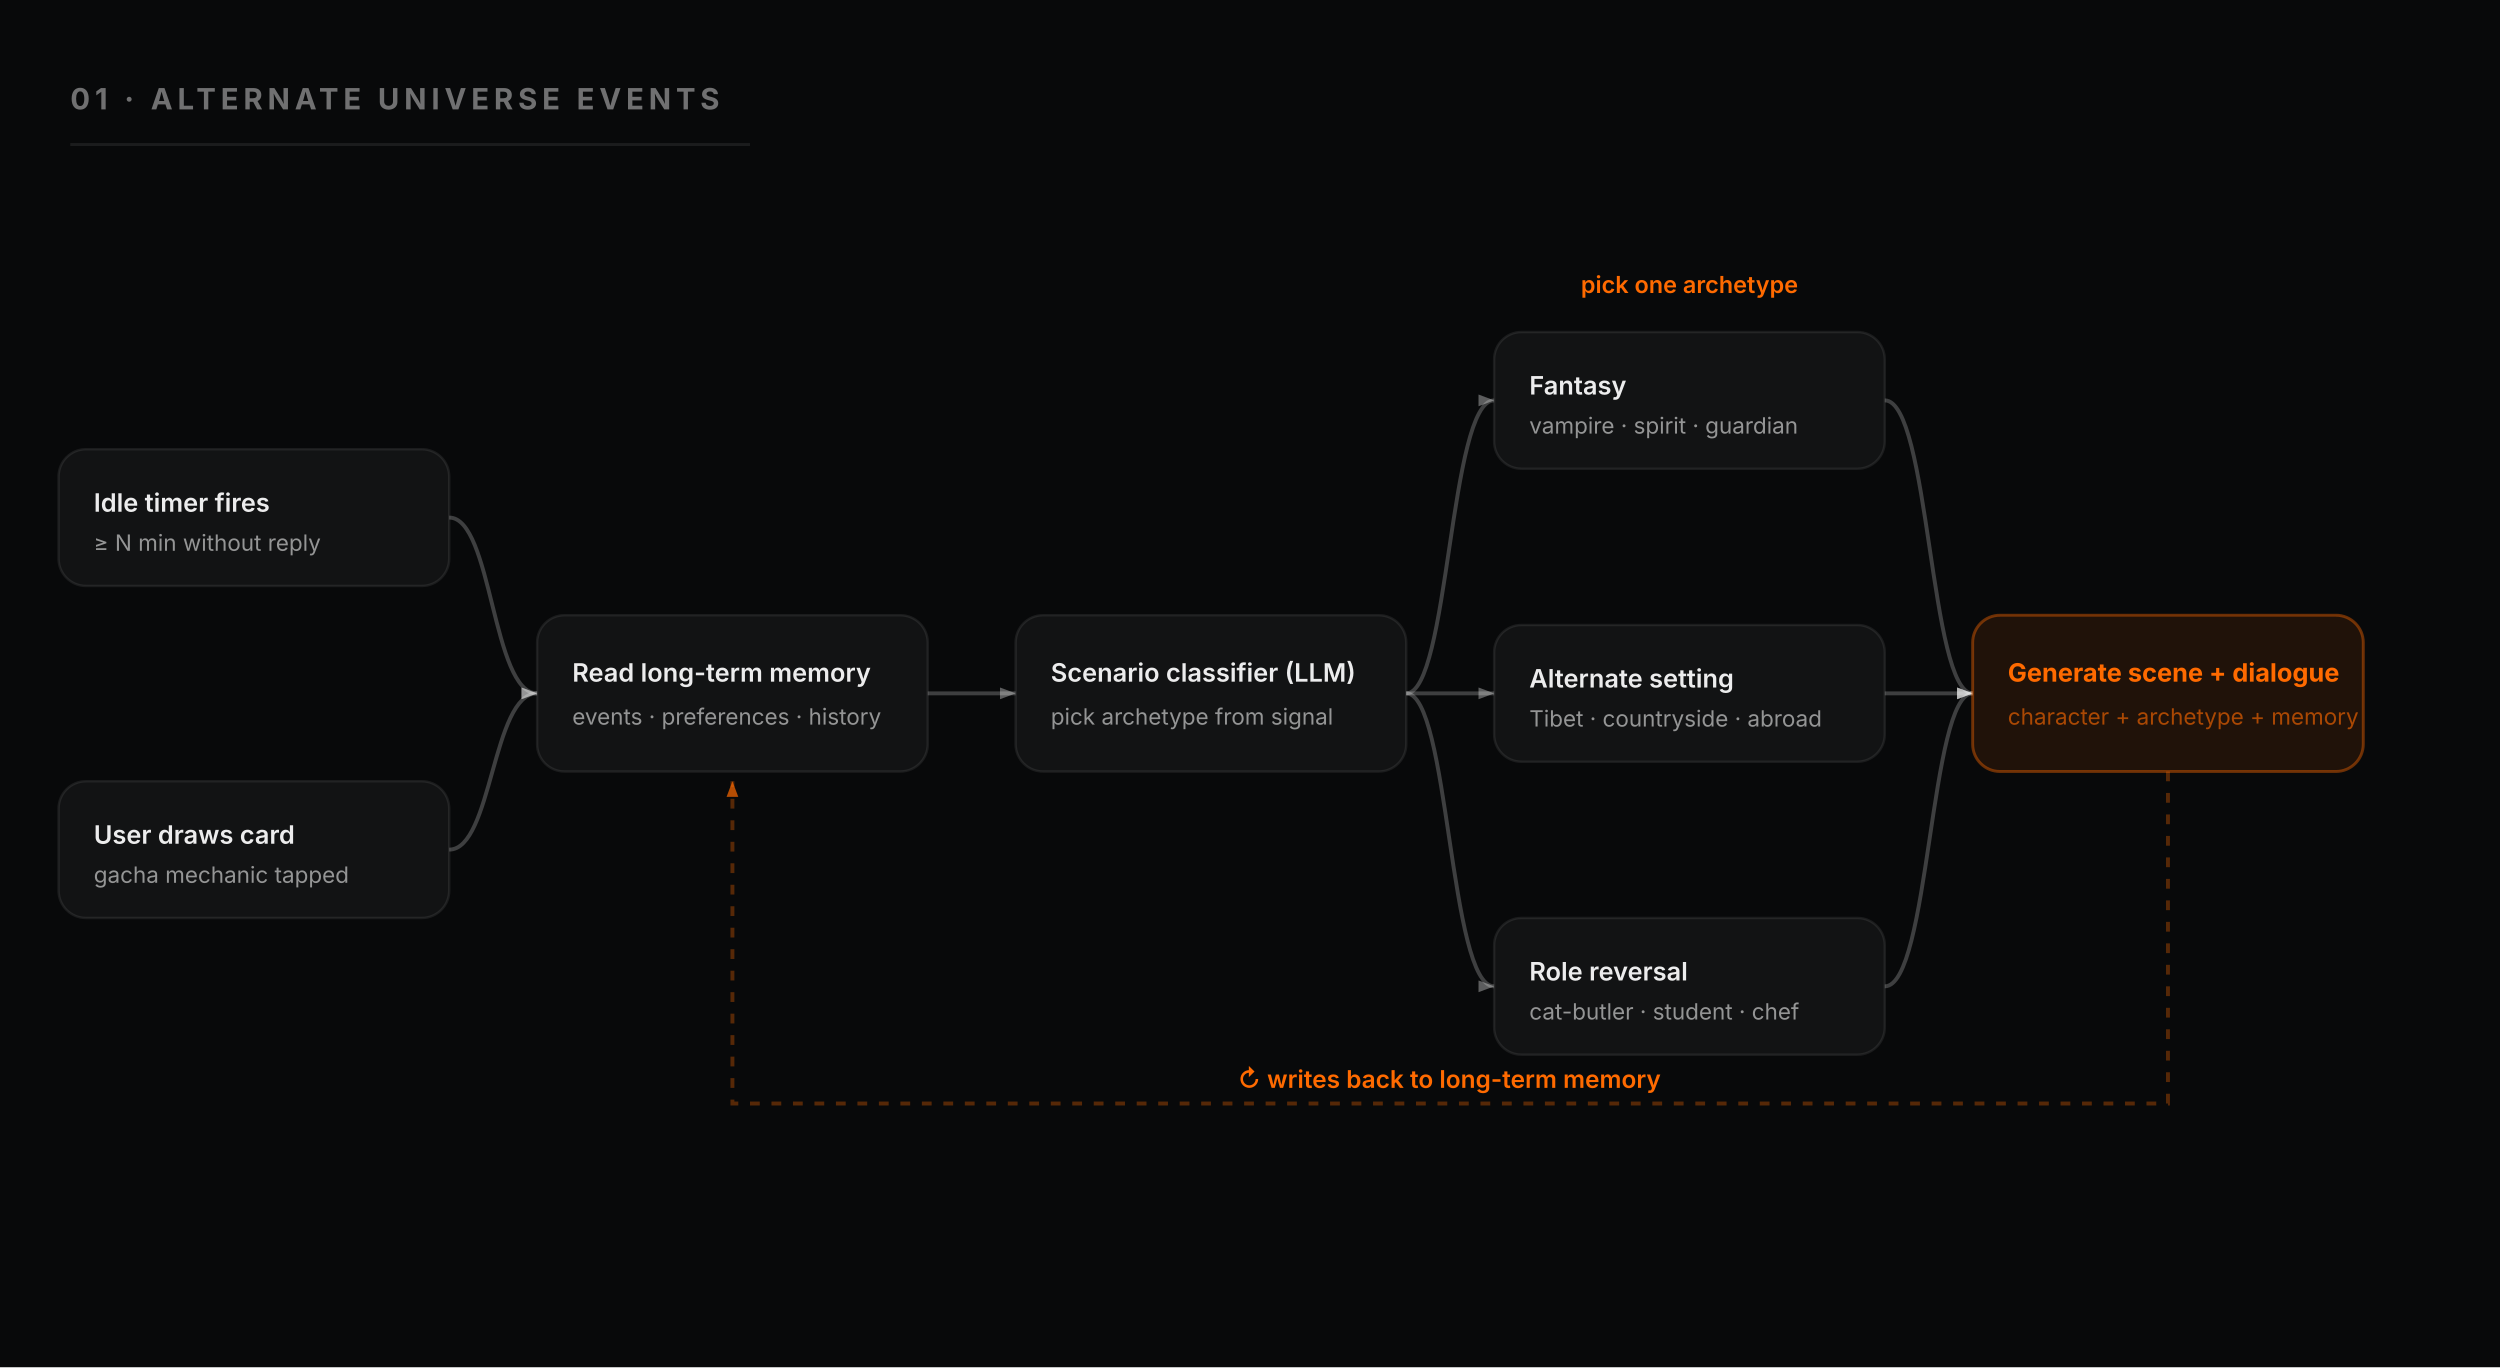
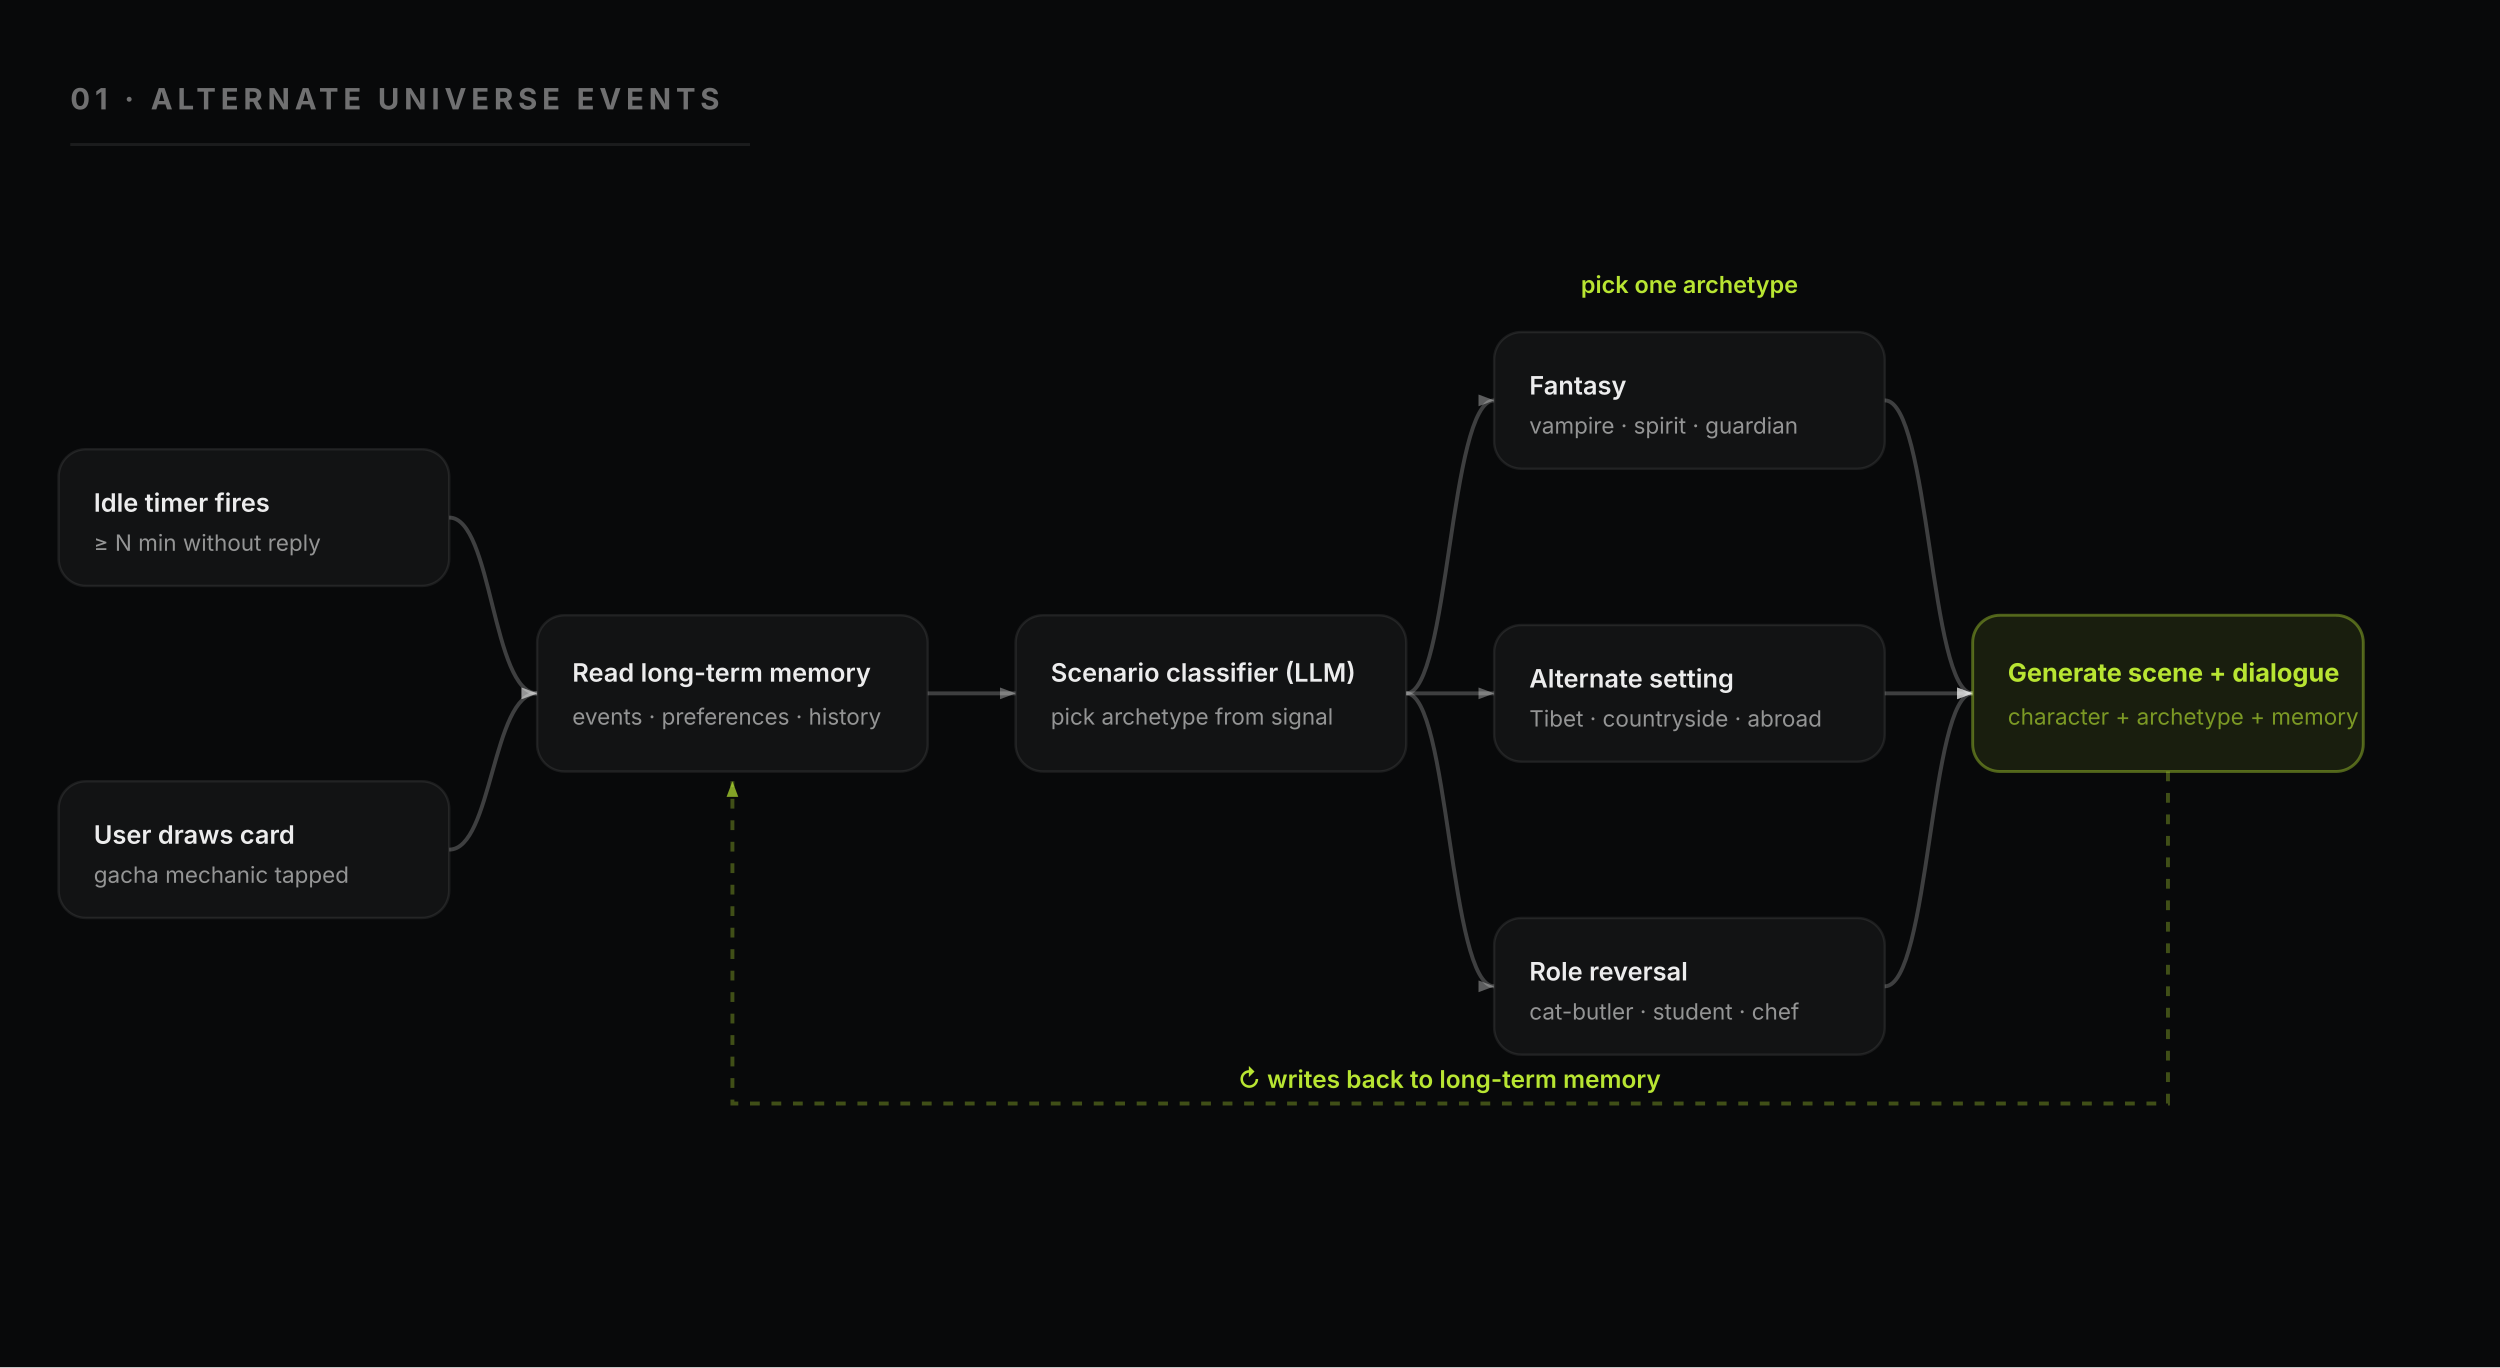
<svg xmlns="http://www.w3.org/2000/svg" viewBox="0 0 1280 700" fill="none" role="img" font-family="Inter, 'Helvetica Neue', Arial, sans-serif">
  <defs>
    <marker id="ah" markerWidth="12" markerHeight="12" refX="9" refY="4" orient="auto" markerUnits="userSpaceOnUse">
      <path d="M1 1 L9 4 L1 7 Z" fill="#FFFFFF" fill-opacity="0.34" />
    </marker>
    <marker id="ahl" markerWidth="12" markerHeight="12" refX="9" refY="4" orient="auto" markerUnits="userSpaceOnUse">
-       <path d="M1 1 L9 4 L1 7 Z" fill="#FF6A00" fill-opacity="0.7" />
+       <path d="M1 1 L9 4 L1 7 Z" fill="#B8E532" fill-opacity="0.7" />
    </marker>
  </defs>
  <rect width="1280" height="700" fill="#08090A" />
  <text x="36" y="56" font-size="15" font-weight="700" letter-spacing="2.5" fill="#FFFFFF" fill-opacity="0.42">01 · ALTERNATE UNIVERSE EVENTS</text>
  <line x1="36" y1="74" x2="384" y2="74" stroke="#FFFFFF" stroke-opacity="0.08" stroke-width="1.5" />
-   <path d="M1110 395 V565 H375 V400" stroke="#FF6A00" stroke-opacity="0.32" stroke-width="2" stroke-dasharray="5 6" marker-end="url(#ahl)" />
-   <text x="742" y="557" font-size="12.5" font-weight="600" fill="#FF6A00" text-anchor="middle">↻ writes back to long-term memory</text>
+   <path d="M1110 395 V565 H375 V400" stroke="#B8E532" stroke-opacity="0.32" stroke-width="2" stroke-dasharray="5 6" marker-end="url(#ahl)" />
+   <text x="742" y="557" font-size="12.5" font-weight="600" fill="#B8E532" text-anchor="middle">↻ writes back to long-term memory</text>
  <g stroke="#FFFFFF" stroke-opacity="0.22" stroke-width="2">
    <path d="M230 265 C 252 265 252 355 275 355" marker-end="url(#ah)" />
    <path d="M230 435 C 252 435 252 355 275 355" marker-end="url(#ah)" />
    <path d="M475 355 H520" marker-end="url(#ah)" />
    <path d="M720 355 C 742 355 742 205 765 205" marker-end="url(#ah)" />
    <path d="M720 355 H765" marker-end="url(#ah)" />
    <path d="M720 355 C 742 355 742 505 765 505" marker-end="url(#ah)" />
    <path d="M965 205 C 988 205 988 355 1010 355" marker-end="url(#ah)" />
    <path d="M965 355 H1010" marker-end="url(#ah)" />
    <path d="M965 505 C 988 505 988 355 1010 355" marker-end="url(#ah)" />
  </g>
-   <text x="865" y="150" font-size="12" font-weight="600" fill="#FF6A00" text-anchor="middle">pick one archetype</text>
+   <text x="865" y="150" font-size="12" font-weight="600" fill="#B8E532" text-anchor="middle">pick one archetype</text>
  <rect x="30" y="230" width="200" height="70" rx="14" fill="#FFFFFF" fill-opacity="0.04" stroke="#FFFFFF" stroke-opacity="0.08" stroke-width="1.25" />
  <text x="48" y="262" font-size="13" font-weight="600" fill="#FFFFFF" fill-opacity="0.92">Idle timer fires</text>
  <text x="48" y="282" font-size="11.5" fill="#FFFFFF" fill-opacity="0.55">≥ N min without reply</text>
  <rect x="30" y="400" width="200" height="70" rx="14" fill="#FFFFFF" fill-opacity="0.04" stroke="#FFFFFF" stroke-opacity="0.08" stroke-width="1.25" />
  <text x="48" y="432" font-size="13" font-weight="600" fill="#FFFFFF" fill-opacity="0.92">User draws card</text>
  <text x="48" y="452" font-size="11.5" fill="#FFFFFF" fill-opacity="0.55">gacha mechanic tapped</text>
  <rect x="275" y="315" width="200" height="80" rx="14" fill="#FFFFFF" fill-opacity="0.04" stroke="#FFFFFF" stroke-opacity="0.08" stroke-width="1.25" />
  <text x="293" y="349" font-size="13" font-weight="600" fill="#FFFFFF" fill-opacity="0.92">Read long-term memory</text>
  <text x="293" y="371" font-size="11.5" fill="#FFFFFF" fill-opacity="0.55">events · preferences · history</text>
  <rect x="520" y="315" width="200" height="80" rx="14" fill="#FFFFFF" fill-opacity="0.04" stroke="#FFFFFF" stroke-opacity="0.08" stroke-width="1.25" />
  <text x="538" y="349" font-size="13" font-weight="600" fill="#FFFFFF" fill-opacity="0.92">Scenario classifier (LLM)</text>
  <text x="538" y="371" font-size="11.5" fill="#FFFFFF" fill-opacity="0.55">pick archetype from signal</text>
  <rect x="765" y="170" width="200" height="70" rx="14" fill="#FFFFFF" fill-opacity="0.04" stroke="#FFFFFF" stroke-opacity="0.08" stroke-width="1.25" />
  <text x="783" y="202" font-size="13" font-weight="600" fill="#FFFFFF" fill-opacity="0.92">Fantasy</text>
  <text x="783" y="222" font-size="11.5" fill="#FFFFFF" fill-opacity="0.55">vampire · spirit · guardian</text>
  <rect x="765" y="320" width="200" height="70" rx="14" fill="#FFFFFF" fill-opacity="0.04" stroke="#FFFFFF" stroke-opacity="0.08" stroke-width="1.25" />
  <text x="783" y="352" font-size="13" font-weight="600" fill="#FFFFFF" fill-opacity="0.92">Alternate setting</text>
  <text x="783" y="372" font-size="11.5" fill="#FFFFFF" fill-opacity="0.55">Tibet · countryside · abroad</text>
  <rect x="765" y="470" width="200" height="70" rx="14" fill="#FFFFFF" fill-opacity="0.04" stroke="#FFFFFF" stroke-opacity="0.08" stroke-width="1.25" />
  <text x="783" y="502" font-size="13" font-weight="600" fill="#FFFFFF" fill-opacity="0.92">Role reversal</text>
  <text x="783" y="522" font-size="11.5" fill="#FFFFFF" fill-opacity="0.55">cat-butler · student · chef</text>
-   <rect x="1010" y="315" width="200" height="80" rx="14" fill="#FF6A00" fill-opacity="0.10" stroke="#FF6A00" stroke-opacity="0.40" stroke-width="1.5" />
-   <text x="1028" y="349" font-size="13" font-weight="700" fill="#FF6A00">Generate scene + dialogue</text>
-   <text x="1028" y="371" font-size="11.5" fill="#FF6A00" fill-opacity="0.62">character + archetype + memory</text>
+   <rect x="1010" y="315" width="200" height="80" rx="14" fill="#B8E532" fill-opacity="0.10" stroke="#B8E532" stroke-opacity="0.40" stroke-width="1.5" />
+   <text x="1028" y="349" font-size="13" font-weight="700" fill="#B8E532">Generate scene + dialogue</text>
+   <text x="1028" y="371" font-size="11.5" fill="#B8E532" fill-opacity="0.62">character + archetype + memory</text>
</svg>
